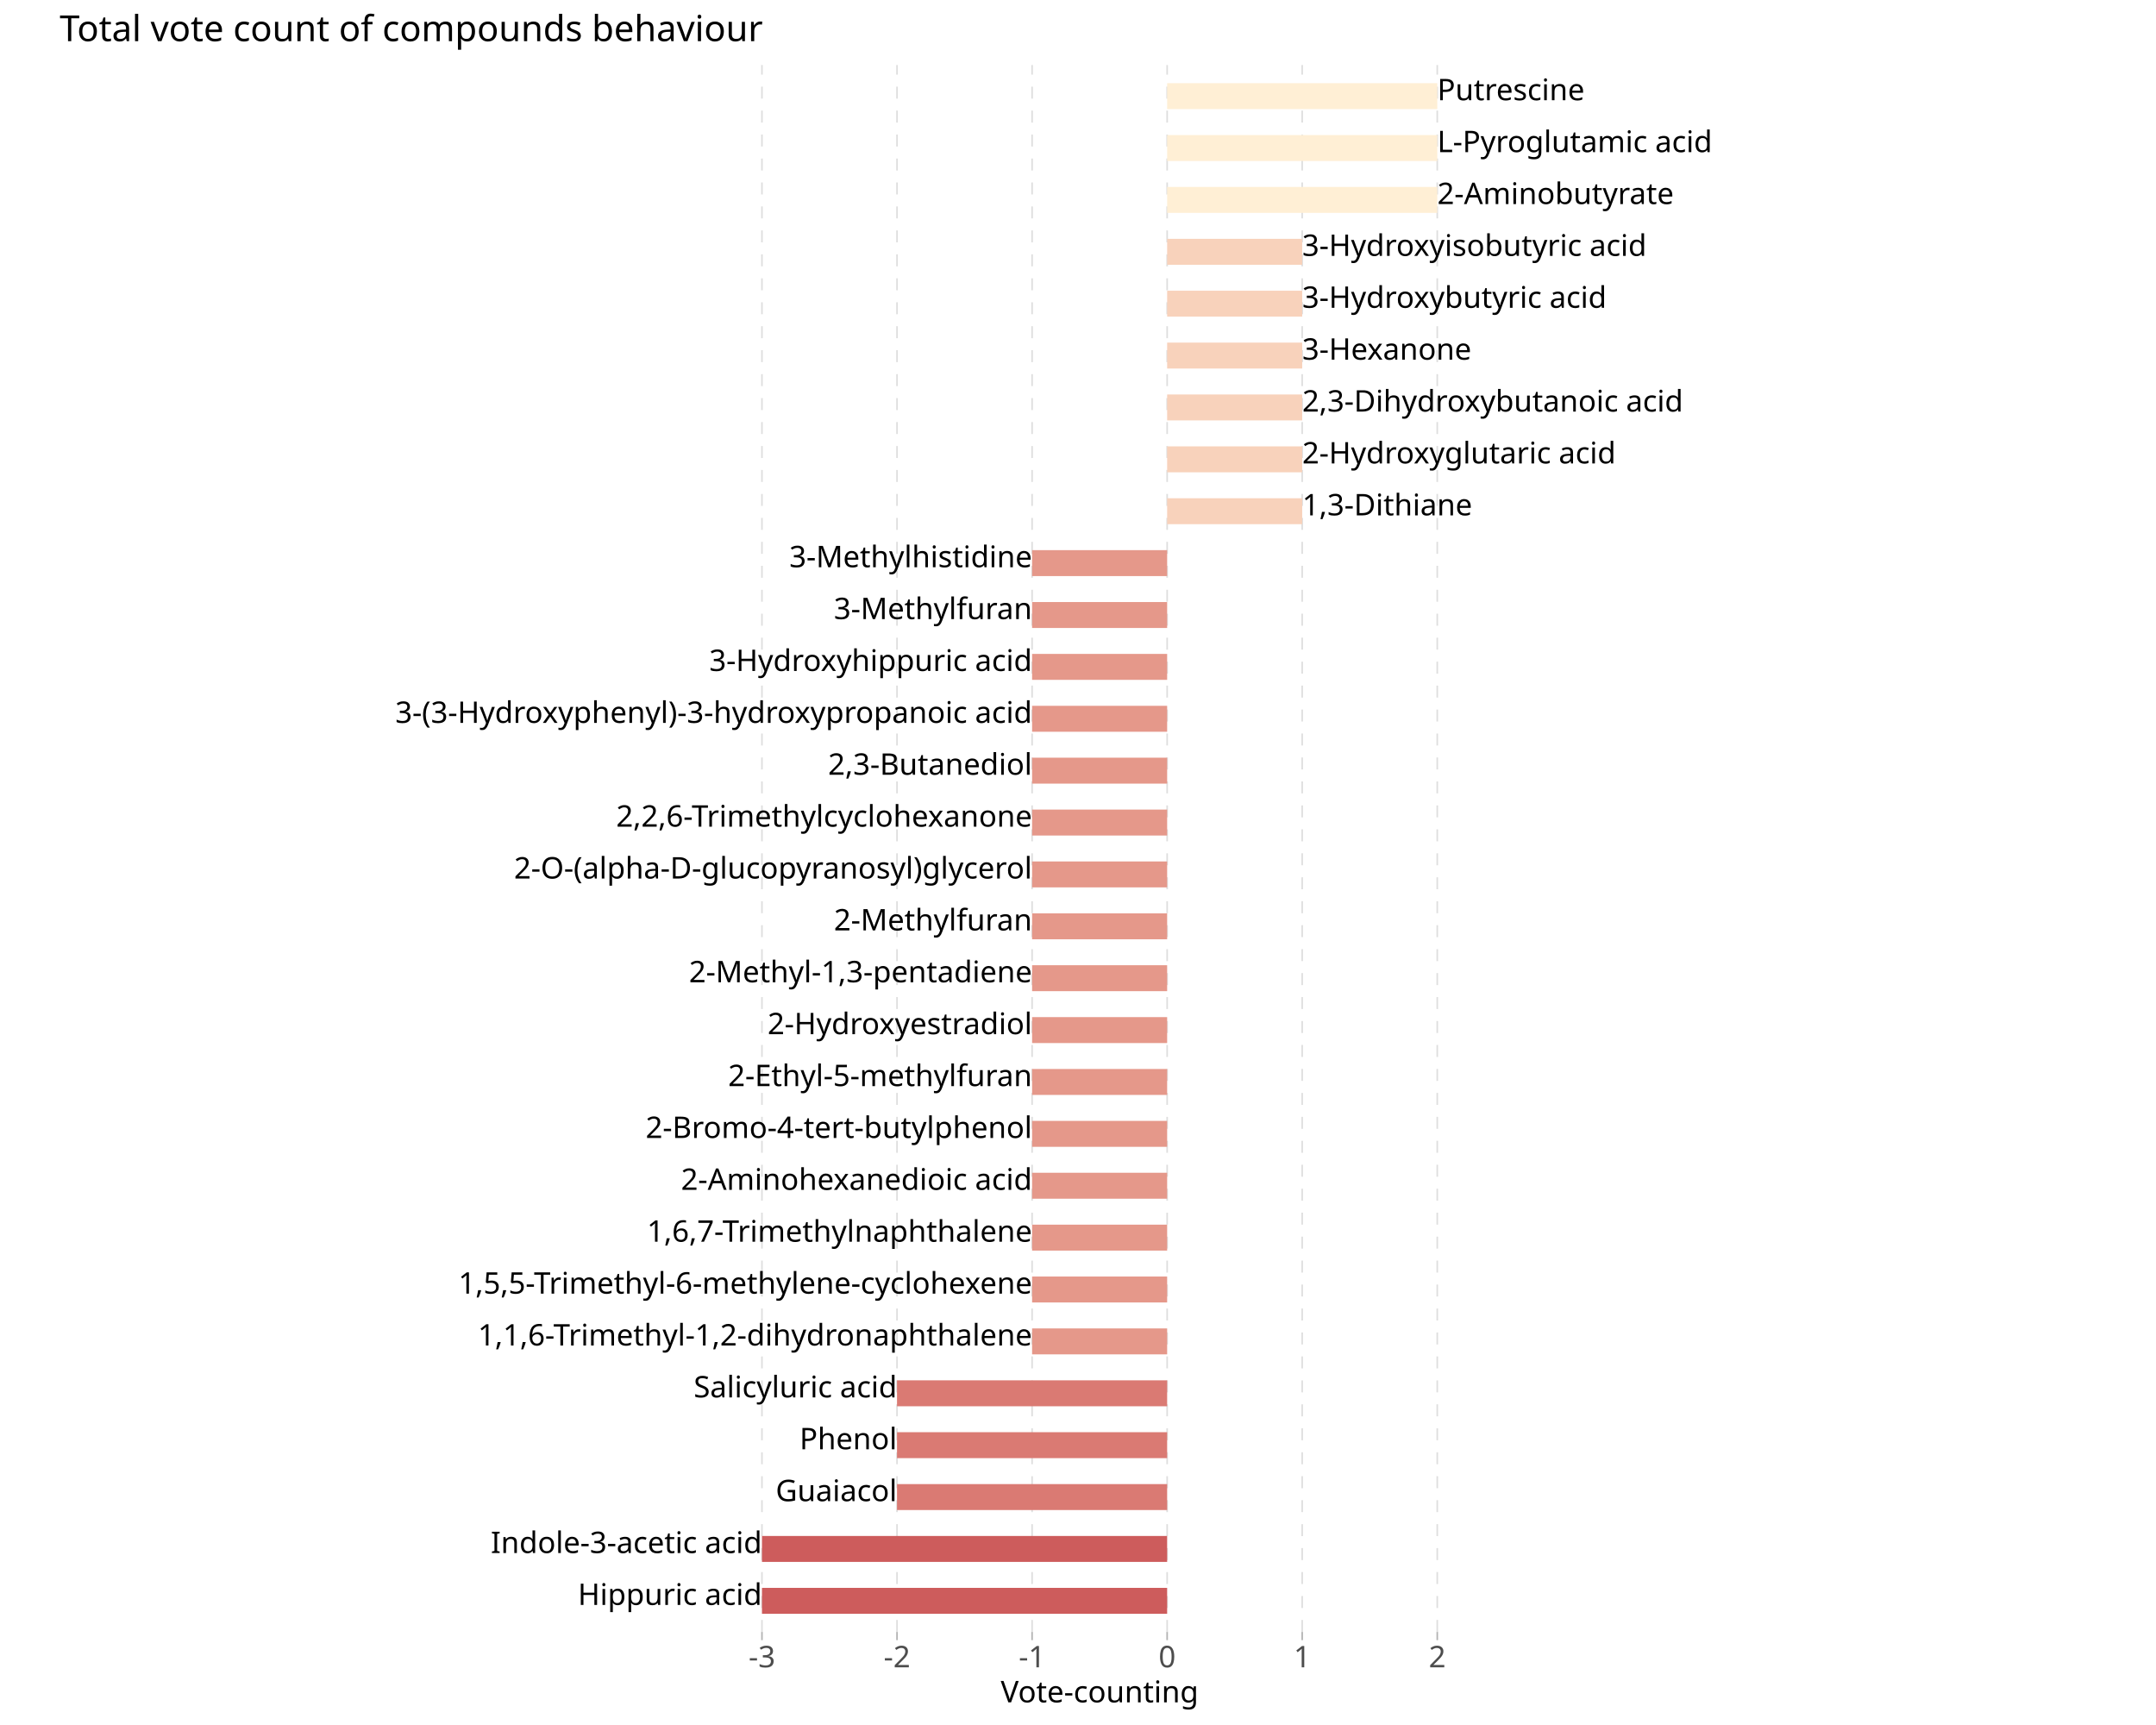
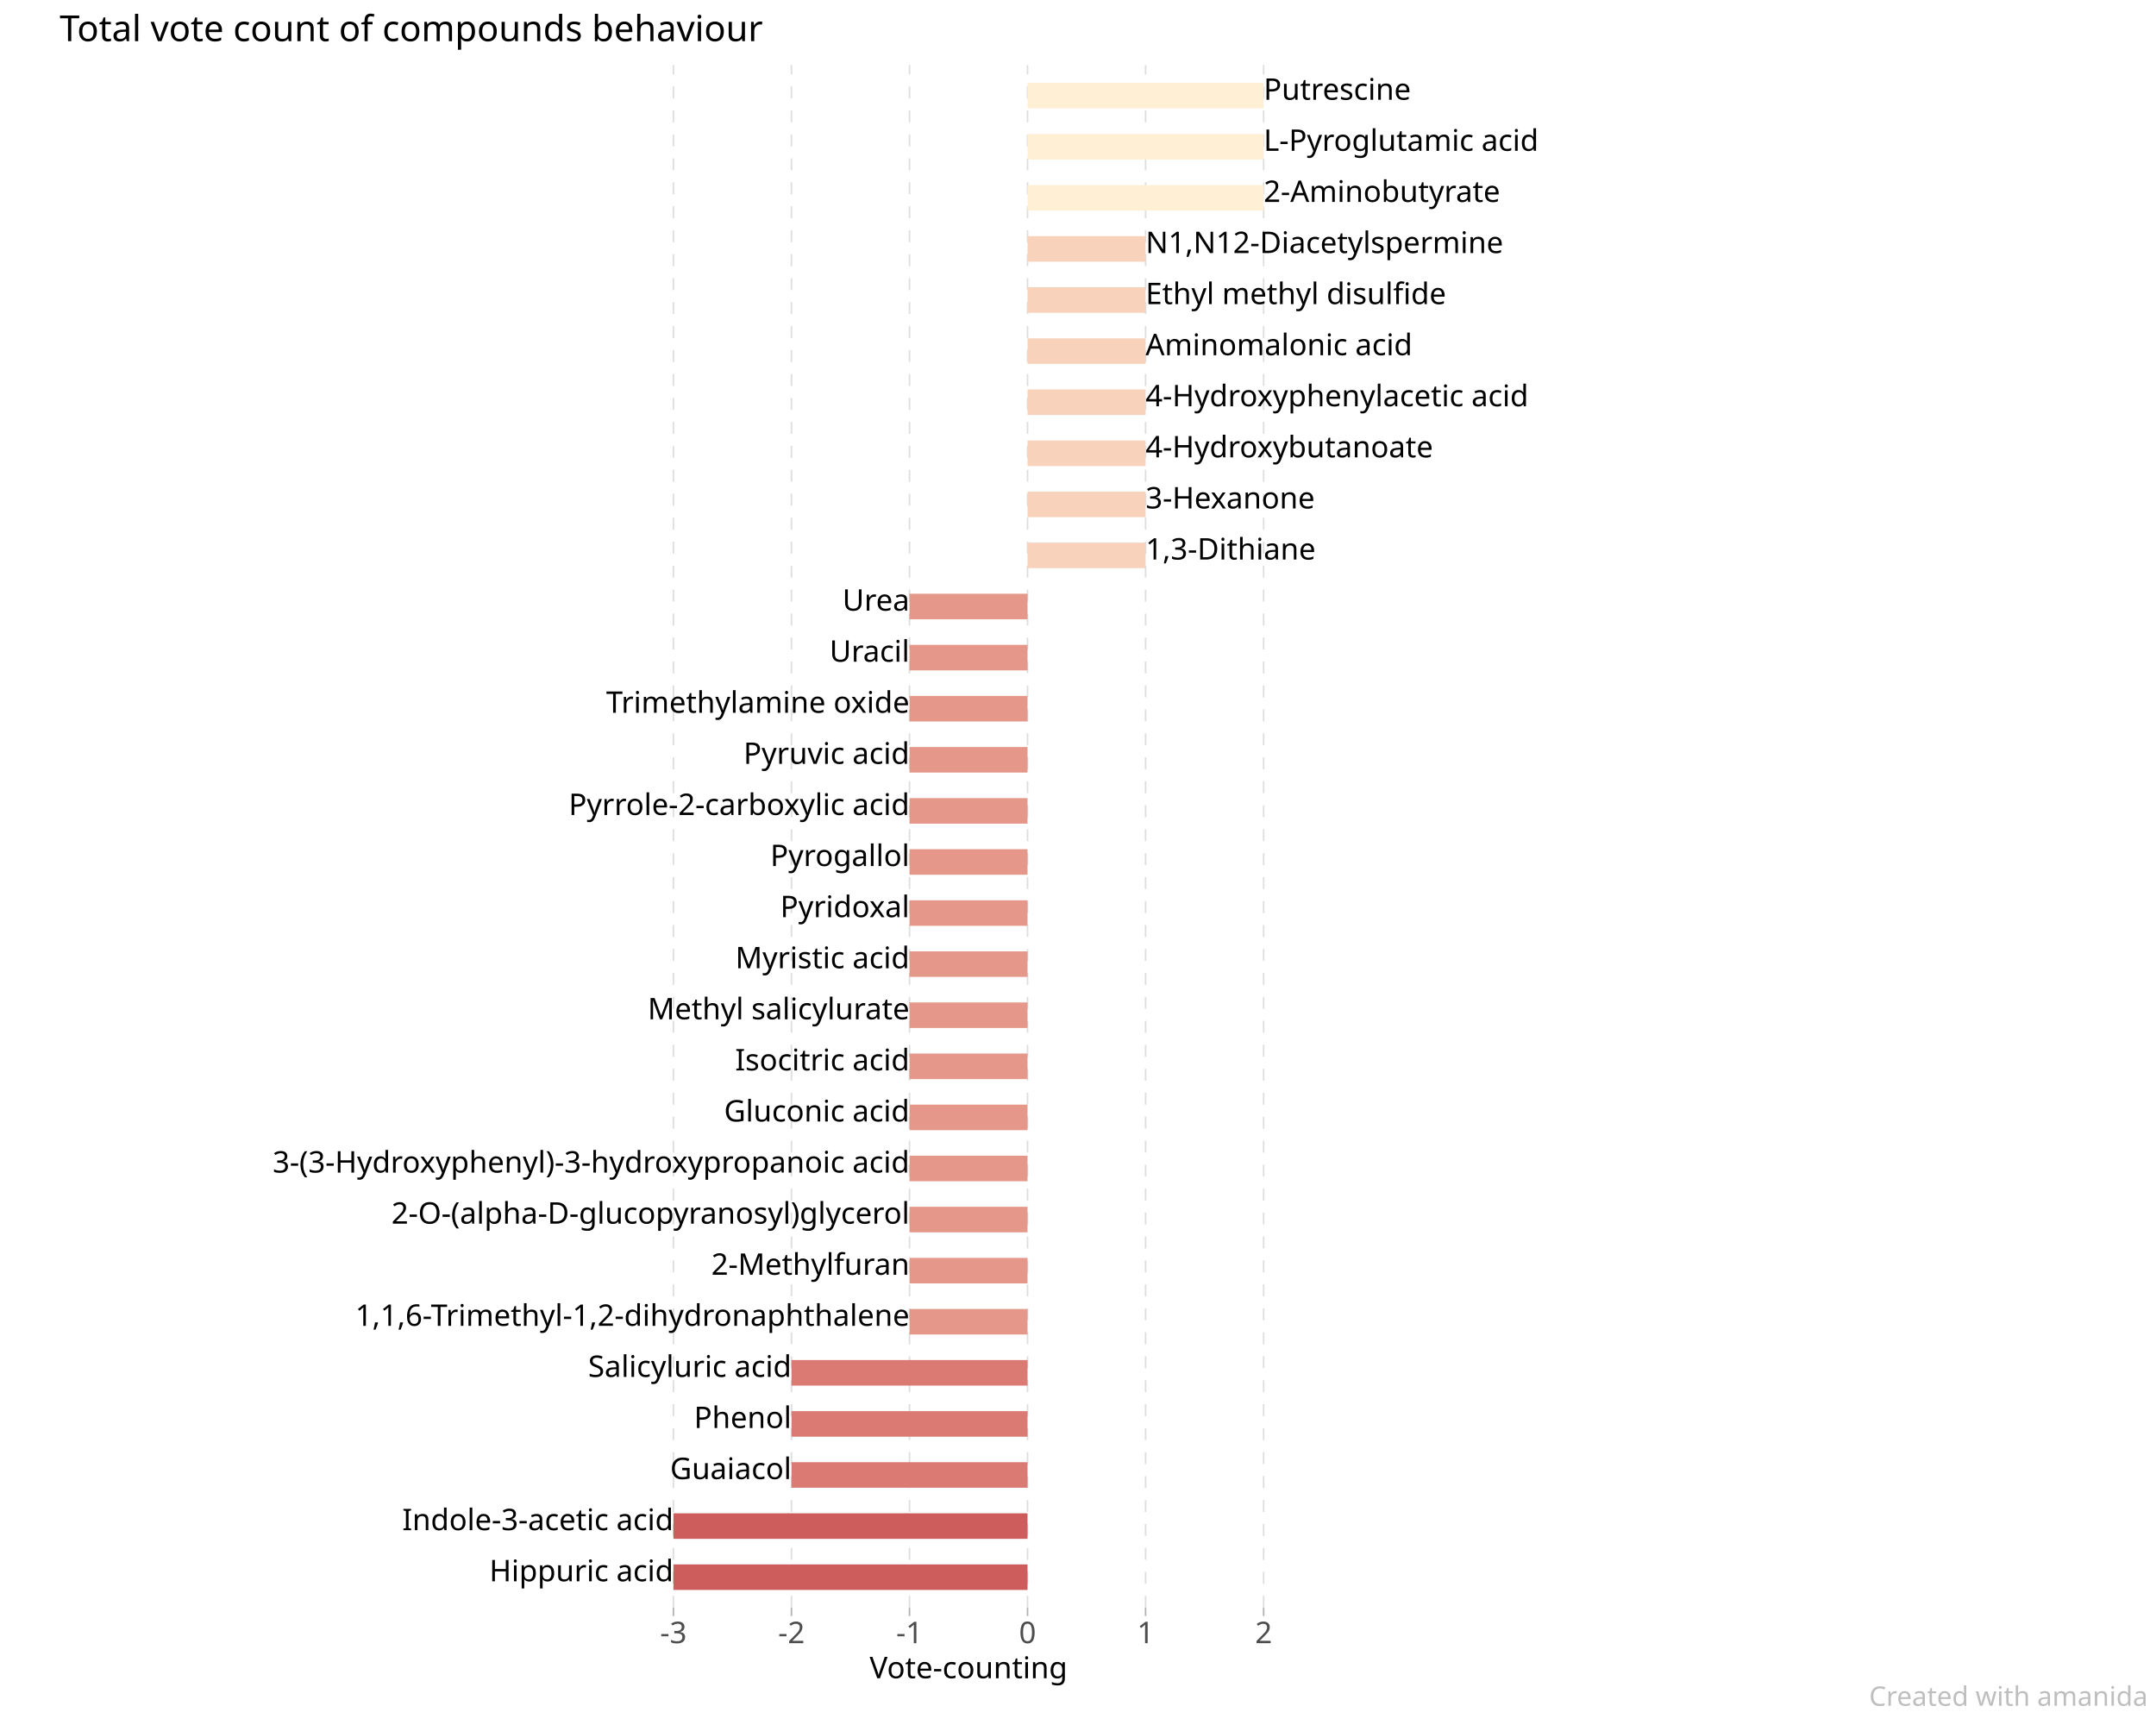
<svg xmlns="http://www.w3.org/2000/svg" class="svglite" data-engine-version="2.0" width="720.00pt" height="576.00pt" viewBox="0 0 720.00 576.00">
  <defs>
    <style type="text/css">
    .svglite line, .svglite polyline, .svglite polygon, .svglite path, .svglite rect, .svglite circle {
      fill: none;
      stroke: #000000;
      stroke-linecap: round;
      stroke-linejoin: round;
      stroke-miterlimit: 10.00;
    }
  </style>
  </defs>
  <rect width="100%" height="100%" style="stroke: none; fill: #FFFFFF;" />
  <defs>
    <clipPath id="cpMC4wMHw3MjAuMDB8MC4wMHw1NzYuMDA=">
      <rect x="0.00" y="0.00" width="720.00" height="576.00" />
    </clipPath>
  </defs>
  <g clip-path="url(#cpMC4wMHw3MjAuMDB8MC4wMHw1NzYuMDA=)">
    <rect x="0.00" y="0.00" width="720.00" height="576.00" style="stroke-width: 1.07; stroke: #FFFFFF; fill: #FFFFFF;" />
  </g>
  <defs>
-     <clipPath id="cpMTkuOTJ8NzE0LjUyfDIxLjcxfDU0NC45Mw==">
-       <rect x="19.92" y="21.71" width="694.60" height="523.22" />
+     <clipPath id="cpMTkuOTJ8NjI2Ljk2fDIxLjcxfDUzNi44Nw==">
+       <rect x="19.92" y="21.71" width="607.05" height="515.16" />
    </clipPath>
  </defs>
-   <g clip-path="url(#cpMTkuOTJ8NzE0LjUyfDIxLjcxfDU0NC45Mw==)">
-     <rect x="19.92" y="21.71" width="694.60" height="523.22" style="stroke-width: 1.07; stroke: none; fill: #FFFFFF;" />
-     <polyline points="254.46,544.93 254.46,21.71 " style="stroke-width: 0.53; stroke: #DEDEDE; stroke-dasharray: 4.00,4.00; stroke-linecap: butt;" />
-     <polyline points="299.56,544.93 299.56,21.71 " style="stroke-width: 0.53; stroke: #DEDEDE; stroke-dasharray: 4.00,4.00; stroke-linecap: butt;" />
-     <polyline points="344.67,544.93 344.67,21.71 " style="stroke-width: 0.53; stroke: #DEDEDE; stroke-dasharray: 4.00,4.00; stroke-linecap: butt;" />
-     <polyline points="389.77,544.93 389.77,21.71 " style="stroke-width: 0.53; stroke: #DEDEDE; stroke-dasharray: 4.00,4.00; stroke-linecap: butt;" />
-     <polyline points="434.87,544.93 434.87,21.71 " style="stroke-width: 0.53; stroke: #DEDEDE; stroke-dasharray: 4.00,4.00; stroke-linecap: butt;" />
-     <polyline points="479.98,544.93 479.98,21.71 " style="stroke-width: 0.53; stroke: #DEDEDE; stroke-dasharray: 4.00,4.00; stroke-linecap: butt;" />
-     <rect x="254.46" y="530.21" width="135.31" height="8.66" style="stroke-width: 1.07; stroke: none; stroke-linecap: square; stroke-linejoin: miter; fill: #CD5C5C;" />
-     <rect x="254.46" y="512.88" width="135.31" height="8.66" style="stroke-width: 1.07; stroke: none; stroke-linecap: square; stroke-linejoin: miter; fill: #CD5C5C;" />
-     <rect x="389.77" y="62.42" width="90.21" height="8.66" style="stroke-width: 1.07; stroke: none; stroke-linecap: square; stroke-linejoin: miter; fill: #FFEFD5;" />
-     <rect x="299.56" y="495.56" width="90.21" height="8.66" style="stroke-width: 1.07; stroke: none; stroke-linecap: square; stroke-linejoin: miter; fill: #DA7A73;" />
-     <rect x="389.77" y="45.10" width="90.21" height="8.66" style="stroke-width: 1.07; stroke: none; stroke-linecap: square; stroke-linejoin: miter; fill: #FFEFD5;" />
-     <rect x="299.56" y="478.23" width="90.21" height="8.66" style="stroke-width: 1.07; stroke: none; stroke-linecap: square; stroke-linejoin: miter; fill: #DA7A73;" />
-     <rect x="389.77" y="27.77" width="90.21" height="8.66" style="stroke-width: 1.07; stroke: none; stroke-linecap: square; stroke-linejoin: miter; fill: #FFEFD5;" />
-     <rect x="299.56" y="460.91" width="90.21" height="8.66" style="stroke-width: 1.07; stroke: none; stroke-linecap: square; stroke-linejoin: miter; fill: #DA7A73;" />
-     <rect x="344.67" y="443.58" width="45.10" height="8.66" style="stroke-width: 1.07; stroke: none; stroke-linecap: square; stroke-linejoin: miter; fill: #E5988A;" />
-     <rect x="389.77" y="166.37" width="45.10" height="8.66" style="stroke-width: 1.07; stroke: none; stroke-linecap: square; stroke-linejoin: miter; fill: #F8D2BB;" />
-     <rect x="344.67" y="426.25" width="45.10" height="8.66" style="stroke-width: 1.07; stroke: none; stroke-linecap: square; stroke-linejoin: miter; fill: #E5988A;" />
-     <rect x="344.67" y="408.93" width="45.10" height="8.66" style="stroke-width: 1.07; stroke: none; stroke-linecap: square; stroke-linejoin: miter; fill: #E5988A;" />
-     <rect x="344.67" y="391.60" width="45.10" height="8.66" style="stroke-width: 1.07; stroke: none; stroke-linecap: square; stroke-linejoin: miter; fill: #E5988A;" />
-     <rect x="344.67" y="374.28" width="45.10" height="8.66" style="stroke-width: 1.07; stroke: none; stroke-linecap: square; stroke-linejoin: miter; fill: #E5988A;" />
-     <rect x="344.67" y="356.95" width="45.10" height="8.66" style="stroke-width: 1.07; stroke: none; stroke-linecap: square; stroke-linejoin: miter; fill: #E5988A;" />
-     <rect x="344.67" y="339.63" width="45.10" height="8.66" style="stroke-width: 1.07; stroke: none; stroke-linecap: square; stroke-linejoin: miter; fill: #E5988A;" />
-     <rect x="389.77" y="149.05" width="45.10" height="8.66" style="stroke-width: 1.07; stroke: none; stroke-linecap: square; stroke-linejoin: miter; fill: #F8D2BB;" />
-     <rect x="344.67" y="322.30" width="45.10" height="8.66" style="stroke-width: 1.07; stroke: none; stroke-linecap: square; stroke-linejoin: miter; fill: #E5988A;" />
-     <rect x="344.67" y="304.98" width="45.10" height="8.66" style="stroke-width: 1.07; stroke: none; stroke-linecap: square; stroke-linejoin: miter; fill: #E5988A;" />
-     <rect x="344.67" y="287.65" width="45.10" height="8.66" style="stroke-width: 1.07; stroke: none; stroke-linecap: square; stroke-linejoin: miter; fill: #E5988A;" />
-     <rect x="344.67" y="270.33" width="45.10" height="8.66" style="stroke-width: 1.07; stroke: none; stroke-linecap: square; stroke-linejoin: miter; fill: #E5988A;" />
-     <rect x="344.67" y="253.00" width="45.10" height="8.66" style="stroke-width: 1.07; stroke: none; stroke-linecap: square; stroke-linejoin: miter; fill: #E5988A;" />
-     <rect x="389.77" y="131.72" width="45.10" height="8.66" style="stroke-width: 1.07; stroke: none; stroke-linecap: square; stroke-linejoin: miter; fill: #F8D2BB;" />
-     <rect x="344.67" y="235.68" width="45.10" height="8.66" style="stroke-width: 1.07; stroke: none; stroke-linecap: square; stroke-linejoin: miter; fill: #E5988A;" />
-     <rect x="389.77" y="114.40" width="45.10" height="8.66" style="stroke-width: 1.07; stroke: none; stroke-linecap: square; stroke-linejoin: miter; fill: #F8D2BB;" />
-     <rect x="389.77" y="97.07" width="45.10" height="8.66" style="stroke-width: 1.07; stroke: none; stroke-linecap: square; stroke-linejoin: miter; fill: #F8D2BB;" />
-     <rect x="344.67" y="218.35" width="45.10" height="8.66" style="stroke-width: 1.07; stroke: none; stroke-linecap: square; stroke-linejoin: miter; fill: #E5988A;" />
-     <rect x="389.77" y="79.75" width="45.10" height="8.66" style="stroke-width: 1.07; stroke: none; stroke-linecap: square; stroke-linejoin: miter; fill: #F8D2BB;" />
-     <rect x="344.67" y="201.03" width="45.10" height="8.66" style="stroke-width: 1.07; stroke: none; stroke-linecap: square; stroke-linejoin: miter; fill: #E5988A;" />
-     <rect x="344.67" y="183.70" width="45.10" height="8.66" style="stroke-width: 1.07; stroke: none; stroke-linecap: square; stroke-linejoin: miter; fill: #E5988A;" />
-     <text x="254.46" y="535.91" text-anchor="end" style="font-size: 9.96px; font-family: sans;" textLength="57.57px" lengthAdjust="spacingAndGlyphs">Hippuric acid</text>
-     <text x="254.46" y="518.58" text-anchor="end" style="font-size: 9.96px; font-family: sans;" textLength="86.36px" lengthAdjust="spacingAndGlyphs">Indole-3-acetic acid</text>
-     <text x="479.98" y="68.13" style="font-size: 9.96px; font-family: sans;" textLength="73.08px" lengthAdjust="spacingAndGlyphs">2-Aminobutyrate</text>
-     <text x="299.56" y="501.26" text-anchor="end" style="font-size: 9.96px; font-family: sans;" textLength="39.31px" lengthAdjust="spacingAndGlyphs">Guaiacol</text>
-     <text x="479.98" y="50.80" style="font-size: 9.96px; font-family: sans;" textLength="87.46px" lengthAdjust="spacingAndGlyphs">L-Pyroglutamic acid</text>
-     <text x="299.56" y="483.93" text-anchor="end" style="font-size: 9.96px; font-family: sans;" textLength="31.01px" lengthAdjust="spacingAndGlyphs">Phenol</text>
-     <text x="479.98" y="33.47" style="font-size: 9.96px; font-family: sans;" textLength="47.06px" lengthAdjust="spacingAndGlyphs">Putrescine</text>
-     <text x="299.56" y="466.61" text-anchor="end" style="font-size: 9.96px; font-family: sans;" textLength="65.87px" lengthAdjust="spacingAndGlyphs">Salicyluric acid</text>
-     <text x="344.67" y="449.28" text-anchor="end" style="font-size: 9.96px; font-family: sans;" textLength="174.38px" lengthAdjust="spacingAndGlyphs">1,1,6-Trimethyl-1,2-dihydronaphthalene</text>
-     <text x="434.87" y="172.08" style="font-size: 9.96px; font-family: sans;" textLength="53.70px" lengthAdjust="spacingAndGlyphs">1,3-Dithiane</text>
-     <text x="344.67" y="431.96" text-anchor="end" style="font-size: 9.96px; font-family: sans;" textLength="183.23px" lengthAdjust="spacingAndGlyphs">1,5,5-Trimethyl-6-methylene-cyclohexene</text>
-     <text x="344.67" y="414.63" text-anchor="end" style="font-size: 9.96px; font-family: sans;" textLength="121.24px" lengthAdjust="spacingAndGlyphs">1,6,7-Trimethylnaphthalene</text>
-     <text x="344.67" y="397.31" text-anchor="end" style="font-size: 9.96px; font-family: sans;" textLength="111.29px" lengthAdjust="spacingAndGlyphs">2-Aminohexanedioic acid</text>
-     <text x="344.67" y="379.98" text-anchor="end" style="font-size: 9.96px; font-family: sans;" textLength="119.01px" lengthAdjust="spacingAndGlyphs">2-Bromo-4-tert-butylphenol</text>
-     <text x="344.67" y="362.66" text-anchor="end" style="font-size: 9.96px; font-family: sans;" textLength="95.21px" lengthAdjust="spacingAndGlyphs">2-Ethyl-5-methylfuran</text>
-     <text x="344.67" y="345.33" text-anchor="end" style="font-size: 9.96px; font-family: sans;" textLength="83.04px" lengthAdjust="spacingAndGlyphs">2-Hydroxyestradiol</text>
-     <text x="434.87" y="154.75" style="font-size: 9.96px; font-family: sans;" textLength="98.54px" lengthAdjust="spacingAndGlyphs">2-Hydroxyglutaric acid</text>
-     <text x="344.67" y="328.00" text-anchor="end" style="font-size: 9.96px; font-family: sans;" textLength="107.96px" lengthAdjust="spacingAndGlyphs">2-Methyl-1,3-pentadiene</text>
-     <text x="344.67" y="310.68" text-anchor="end" style="font-size: 9.96px; font-family: sans;" textLength="60.89px" lengthAdjust="spacingAndGlyphs">2-Methylfuran</text>
-     <text x="344.67" y="293.35" text-anchor="end" style="font-size: 9.96px; font-family: sans;" textLength="165.51px" lengthAdjust="spacingAndGlyphs">2-O-(alpha-D-glucopyranosyl)glycerol</text>
-     <text x="344.67" y="276.03" text-anchor="end" style="font-size: 9.96px; font-family: sans;" textLength="132.87px" lengthAdjust="spacingAndGlyphs">2,2,6-Trimethylcyclohexanone</text>
-     <text x="344.67" y="258.70" text-anchor="end" style="font-size: 9.96px; font-family: sans;" textLength="64.23px" lengthAdjust="spacingAndGlyphs">2,3-Butanediol</text>
-     <text x="434.87" y="137.43" style="font-size: 9.96px; font-family: sans;" textLength="120.14px" lengthAdjust="spacingAndGlyphs">2,3-Dihydroxybutanoic acid</text>
-     <text x="344.67" y="241.38" text-anchor="end" style="font-size: 9.96px; font-family: sans;" textLength="202.07px" lengthAdjust="spacingAndGlyphs">3-(3-Hydroxyphenyl)-3-hydroxypropanoic acid</text>
-     <text x="434.87" y="120.10" style="font-size: 9.96px; font-family: sans;" textLength="54.27px" lengthAdjust="spacingAndGlyphs">3-Hexanone</text>
-     <text x="434.87" y="102.78" style="font-size: 9.96px; font-family: sans;" textLength="95.77px" lengthAdjust="spacingAndGlyphs">3-Hydroxybutyric acid</text>
-     <text x="344.67" y="224.05" text-anchor="end" style="font-size: 9.96px; font-family: sans;" textLength="101.31px" lengthAdjust="spacingAndGlyphs">3-Hydroxyhippuric acid</text>
-     <text x="434.87" y="85.45" style="font-size: 9.96px; font-family: sans;" textLength="108.50px" lengthAdjust="spacingAndGlyphs">3-Hydroxyisobutyric acid</text>
-     <text x="344.67" y="206.73" text-anchor="end" style="font-size: 9.96px; font-family: sans;" textLength="60.89px" lengthAdjust="spacingAndGlyphs">3-Methylfuran</text>
-     <text x="344.67" y="189.40" text-anchor="end" style="font-size: 9.96px; font-family: sans;" textLength="74.73px" lengthAdjust="spacingAndGlyphs">3-Methylhistidine</text>
+   <g clip-path="url(#cpMTkuOTJ8NjI2Ljk2fDIxLjcxfDUzNi44Nw==)">
+     <rect x="19.92" y="21.71" width="607.05" height="515.16" style="stroke-width: 1.07; stroke: none; fill: #FFFFFF;" />
+     <polyline points="224.89,536.87 224.89,21.71 " style="stroke-width: 0.53; stroke: #DEDEDE; stroke-dasharray: 4.00,4.00; stroke-linecap: butt;" />
+     <polyline points="264.31,536.87 264.31,21.71 " style="stroke-width: 0.53; stroke: #DEDEDE; stroke-dasharray: 4.00,4.00; stroke-linecap: butt;" />
+     <polyline points="303.73,536.87 303.73,21.71 " style="stroke-width: 0.53; stroke: #DEDEDE; stroke-dasharray: 4.00,4.00; stroke-linecap: butt;" />
+     <polyline points="343.15,536.87 343.15,21.71 " style="stroke-width: 0.53; stroke: #DEDEDE; stroke-dasharray: 4.00,4.00; stroke-linecap: butt;" />
+     <polyline points="382.57,536.87 382.57,21.71 " style="stroke-width: 0.53; stroke: #DEDEDE; stroke-dasharray: 4.00,4.00; stroke-linecap: butt;" />
+     <polyline points="421.99,536.87 421.99,21.71 " style="stroke-width: 0.53; stroke: #DEDEDE; stroke-dasharray: 4.00,4.00; stroke-linecap: butt;" />
+     <rect x="224.89" y="522.37" width="118.26" height="8.53" style="stroke-width: 1.07; stroke: none; stroke-linecap: square; stroke-linejoin: miter; fill: #CD5C5C;" />
+     <rect x="224.89" y="505.31" width="118.26" height="8.53" style="stroke-width: 1.07; stroke: none; stroke-linecap: square; stroke-linejoin: miter; fill: #CD5C5C;" />
+     <rect x="264.31" y="454.14" width="78.84" height="8.53" style="stroke-width: 1.07; stroke: none; stroke-linecap: square; stroke-linejoin: miter; fill: #DA7A73;" />
+     <rect x="343.15" y="27.68" width="78.84" height="8.53" style="stroke-width: 1.07; stroke: none; stroke-linecap: square; stroke-linejoin: miter; fill: #FFEFD5;" />
+     <rect x="264.31" y="488.25" width="78.84" height="8.53" style="stroke-width: 1.07; stroke: none; stroke-linecap: square; stroke-linejoin: miter; fill: #DA7A73;" />
+     <rect x="343.15" y="61.80" width="78.84" height="8.53" style="stroke-width: 1.07; stroke: none; stroke-linecap: square; stroke-linejoin: miter; fill: #FFEFD5;" />
+     <rect x="343.15" y="44.74" width="78.84" height="8.53" style="stroke-width: 1.07; stroke: none; stroke-linecap: square; stroke-linejoin: miter; fill: #FFEFD5;" />
+     <rect x="264.31" y="471.20" width="78.84" height="8.53" style="stroke-width: 1.07; stroke: none; stroke-linecap: square; stroke-linejoin: miter; fill: #DA7A73;" />
+     <rect x="343.15" y="112.97" width="39.42" height="8.53" style="stroke-width: 1.07; stroke: none; stroke-linecap: square; stroke-linejoin: miter; fill: #F8D2BB;" />
+     <rect x="303.73" y="402.96" width="39.42" height="8.53" style="stroke-width: 1.07; stroke: none; stroke-linecap: square; stroke-linejoin: miter; fill: #E5988A;" />
+     <rect x="303.73" y="385.90" width="39.42" height="8.53" style="stroke-width: 1.07; stroke: none; stroke-linecap: square; stroke-linejoin: miter; fill: #E5988A;" />
+     <rect x="343.15" y="147.09" width="39.42" height="8.53" style="stroke-width: 1.07; stroke: none; stroke-linecap: square; stroke-linejoin: miter; fill: #F8D2BB;" />
+     <rect x="343.15" y="181.20" width="39.42" height="8.53" style="stroke-width: 1.07; stroke: none; stroke-linecap: square; stroke-linejoin: miter; fill: #F8D2BB;" />
+     <rect x="303.73" y="300.61" width="39.42" height="8.53" style="stroke-width: 1.07; stroke: none; stroke-linecap: square; stroke-linejoin: miter; fill: #E5988A;" />
+     <rect x="303.73" y="283.55" width="39.42" height="8.53" style="stroke-width: 1.07; stroke: none; stroke-linecap: square; stroke-linejoin: miter; fill: #E5988A;" />
+     <rect x="303.73" y="249.44" width="39.42" height="8.53" style="stroke-width: 1.07; stroke: none; stroke-linecap: square; stroke-linejoin: miter; fill: #E5988A;" />
+     <rect x="303.73" y="368.85" width="39.42" height="8.53" style="stroke-width: 1.07; stroke: none; stroke-linecap: square; stroke-linejoin: miter; fill: #E5988A;" />
+     <rect x="303.73" y="420.02" width="39.42" height="8.53" style="stroke-width: 1.07; stroke: none; stroke-linecap: square; stroke-linejoin: miter; fill: #E5988A;" />
+     <rect x="303.73" y="334.73" width="39.42" height="8.53" style="stroke-width: 1.07; stroke: none; stroke-linecap: square; stroke-linejoin: miter; fill: #E5988A;" />
+     <rect x="303.73" y="317.67" width="39.42" height="8.53" style="stroke-width: 1.07; stroke: none; stroke-linecap: square; stroke-linejoin: miter; fill: #E5988A;" />
+     <rect x="303.73" y="232.38" width="39.42" height="8.53" style="stroke-width: 1.07; stroke: none; stroke-linecap: square; stroke-linejoin: miter; fill: #E5988A;" />
+     <rect x="343.15" y="164.15" width="39.42" height="8.53" style="stroke-width: 1.07; stroke: none; stroke-linecap: square; stroke-linejoin: miter; fill: #F8D2BB;" />
+     <rect x="303.73" y="215.32" width="39.42" height="8.53" style="stroke-width: 1.07; stroke: none; stroke-linecap: square; stroke-linejoin: miter; fill: #E5988A;" />
+     <rect x="303.73" y="198.26" width="39.42" height="8.53" style="stroke-width: 1.07; stroke: none; stroke-linecap: square; stroke-linejoin: miter; fill: #E5988A;" />
+     <rect x="303.73" y="351.79" width="39.42" height="8.53" style="stroke-width: 1.07; stroke: none; stroke-linecap: square; stroke-linejoin: miter; fill: #E5988A;" />
+     <rect x="303.73" y="437.08" width="39.42" height="8.53" style="stroke-width: 1.07; stroke: none; stroke-linecap: square; stroke-linejoin: miter; fill: #E5988A;" />
+     <rect x="343.15" y="95.91" width="39.42" height="8.53" style="stroke-width: 1.07; stroke: none; stroke-linecap: square; stroke-linejoin: miter; fill: #F8D2BB;" />
+     <rect x="303.73" y="266.50" width="39.42" height="8.53" style="stroke-width: 1.07; stroke: none; stroke-linecap: square; stroke-linejoin: miter; fill: #E5988A;" />
+     <rect x="343.15" y="130.03" width="39.42" height="8.53" style="stroke-width: 1.07; stroke: none; stroke-linecap: square; stroke-linejoin: miter; fill: #F8D2BB;" />
+     <rect x="343.15" y="78.85" width="39.42" height="8.53" style="stroke-width: 1.07; stroke: none; stroke-linecap: square; stroke-linejoin: miter; fill: #F8D2BB;" />
+     <text x="224.89" y="528.01" text-anchor="end" style="font-size: 9.96px; font-family: sans;" textLength="57.57px" lengthAdjust="spacingAndGlyphs">Hippuric acid</text>
+     <text x="224.89" y="510.95" text-anchor="end" style="font-size: 9.96px; font-family: sans;" textLength="86.36px" lengthAdjust="spacingAndGlyphs">Indole-3-acetic acid</text>
+     <text x="264.31" y="459.77" text-anchor="end" style="font-size: 9.96px; font-family: sans;" textLength="65.87px" lengthAdjust="spacingAndGlyphs">Salicyluric acid</text>
+     <text x="421.99" y="33.31" style="font-size: 9.96px; font-family: sans;" textLength="47.06px" lengthAdjust="spacingAndGlyphs">Putrescine</text>
+     <text x="264.31" y="493.89" text-anchor="end" style="font-size: 9.96px; font-family: sans;" textLength="39.31px" lengthAdjust="spacingAndGlyphs">Guaiacol</text>
+     <text x="421.99" y="67.43" style="font-size: 9.96px; font-family: sans;" textLength="73.08px" lengthAdjust="spacingAndGlyphs">2-Aminobutyrate</text>
+     <text x="421.99" y="50.37" style="font-size: 9.96px; font-family: sans;" textLength="87.46px" lengthAdjust="spacingAndGlyphs">L-Pyroglutamic acid</text>
+     <text x="264.31" y="476.83" text-anchor="end" style="font-size: 9.96px; font-family: sans;" textLength="31.01px" lengthAdjust="spacingAndGlyphs">Phenol</text>
+     <text x="382.57" y="118.61" style="font-size: 9.96px; font-family: sans;" textLength="83.59px" lengthAdjust="spacingAndGlyphs">Aminomalonic acid</text>
+     <text x="303.73" y="408.60" text-anchor="end" style="font-size: 9.96px; font-family: sans;" textLength="165.51px" lengthAdjust="spacingAndGlyphs">2-O-(alpha-D-glucopyranosyl)glycerol</text>
+     <text x="303.73" y="391.54" text-anchor="end" style="font-size: 9.96px; font-family: sans;" textLength="202.07px" lengthAdjust="spacingAndGlyphs">3-(3-Hydroxyphenyl)-3-hydroxypropanoic acid</text>
+     <text x="382.57" y="152.72" style="font-size: 9.96px; font-family: sans;" textLength="89.70px" lengthAdjust="spacingAndGlyphs">4-Hydroxybutanoate</text>
+     <text x="382.57" y="186.84" style="font-size: 9.96px; font-family: sans;" textLength="53.70px" lengthAdjust="spacingAndGlyphs">1,3-Dithiane</text>
+     <text x="303.73" y="306.25" text-anchor="end" style="font-size: 9.96px; font-family: sans;" textLength="40.97px" lengthAdjust="spacingAndGlyphs">Pyridoxal</text>
+     <text x="303.73" y="289.19" text-anchor="end" style="font-size: 9.96px; font-family: sans;" textLength="43.73px" lengthAdjust="spacingAndGlyphs">Pyrogallol</text>
+     <text x="303.73" y="255.07" text-anchor="end" style="font-size: 9.96px; font-family: sans;" textLength="53.70px" lengthAdjust="spacingAndGlyphs">Pyruvic acid</text>
+     <text x="303.73" y="374.48" text-anchor="end" style="font-size: 9.96px; font-family: sans;" textLength="59.79px" lengthAdjust="spacingAndGlyphs">Gluconic acid</text>
+     <text x="303.73" y="425.66" text-anchor="end" style="font-size: 9.96px; font-family: sans;" textLength="60.89px" lengthAdjust="spacingAndGlyphs">2-Methylfuran</text>
+     <text x="303.73" y="340.36" text-anchor="end" style="font-size: 9.96px; font-family: sans;" textLength="81.92px" lengthAdjust="spacingAndGlyphs">Methyl salicylurate</text>
+     <text x="303.73" y="323.31" text-anchor="end" style="font-size: 9.96px; font-family: sans;" textLength="54.79px" lengthAdjust="spacingAndGlyphs">Myristic acid</text>
+     <text x="303.73" y="238.01" text-anchor="end" style="font-size: 9.96px; font-family: sans;" textLength="94.65px" lengthAdjust="spacingAndGlyphs">Trimethylamine oxide</text>
+     <text x="382.57" y="169.78" style="font-size: 9.96px; font-family: sans;" textLength="54.27px" lengthAdjust="spacingAndGlyphs">3-Hexanone</text>
+     <text x="303.73" y="220.96" text-anchor="end" style="font-size: 9.96px; font-family: sans;" textLength="25.45px" lengthAdjust="spacingAndGlyphs">Uracil</text>
+     <text x="303.73" y="203.90" text-anchor="end" style="font-size: 9.96px; font-family: sans;" textLength="21.59px" lengthAdjust="spacingAndGlyphs">Urea</text>
+     <text x="303.73" y="357.42" text-anchor="end" style="font-size: 9.96px; font-family: sans;" textLength="54.80px" lengthAdjust="spacingAndGlyphs">Isocitric acid</text>
+     <text x="303.73" y="442.71" text-anchor="end" style="font-size: 9.96px; font-family: sans;" textLength="174.38px" lengthAdjust="spacingAndGlyphs">1,1,6-Trimethyl-1,2-dihydronaphthalene</text>
+     <text x="382.57" y="101.55" style="font-size: 9.96px; font-family: sans;" textLength="93.55px" lengthAdjust="spacingAndGlyphs">Ethyl methyl disulfide</text>
+     <text x="303.73" y="272.13" text-anchor="end" style="font-size: 9.96px; font-family: sans;" textLength="109.05px" lengthAdjust="spacingAndGlyphs">Pyrrole-2-carboxylic acid</text>
+     <text x="382.57" y="135.66" style="font-size: 9.96px; font-family: sans;" textLength="121.80px" lengthAdjust="spacingAndGlyphs">4-Hydroxyphenylacetic acid</text>
+     <text x="382.57" y="84.49" style="font-size: 9.96px; font-family: sans;" textLength="113.48px" lengthAdjust="spacingAndGlyphs">N1,N12-Diacetylspermine</text>
  </g>
  <g clip-path="url(#cpMC4wMHw3MjAuMDB8MC4wMHw1NzYuMDA=)">
-     <polyline points="254.46,547.67 254.46,544.93 " style="stroke-width: 0.53; stroke: #B3B3B3; stroke-linecap: butt;" />
-     <polyline points="299.56,547.67 299.56,544.93 " style="stroke-width: 0.53; stroke: #B3B3B3; stroke-linecap: butt;" />
-     <polyline points="344.67,547.67 344.67,544.93 " style="stroke-width: 0.53; stroke: #B3B3B3; stroke-linecap: butt;" />
-     <polyline points="389.77,547.67 389.77,544.93 " style="stroke-width: 0.53; stroke: #B3B3B3; stroke-linecap: butt;" />
-     <polyline points="434.87,547.67 434.87,544.93 " style="stroke-width: 0.53; stroke: #B3B3B3; stroke-linecap: butt;" />
-     <polyline points="479.98,547.67 479.98,544.93 " style="stroke-width: 0.53; stroke: #B3B3B3; stroke-linecap: butt;" />
-     <text x="254.46" y="556.75" text-anchor="middle" style="font-size: 10.00px; fill: #4D4D4D; font-family: sans;" textLength="8.89px" lengthAdjust="spacingAndGlyphs">-3</text>
-     <text x="299.56" y="556.75" text-anchor="middle" style="font-size: 10.00px; fill: #4D4D4D; font-family: sans;" textLength="8.89px" lengthAdjust="spacingAndGlyphs">-2</text>
-     <text x="344.67" y="556.75" text-anchor="middle" style="font-size: 10.00px; fill: #4D4D4D; font-family: sans;" textLength="8.89px" lengthAdjust="spacingAndGlyphs">-1</text>
-     <text x="389.77" y="556.75" text-anchor="middle" style="font-size: 10.00px; fill: #4D4D4D; font-family: sans;" textLength="5.56px" lengthAdjust="spacingAndGlyphs">0</text>
-     <text x="434.87" y="556.75" text-anchor="middle" style="font-size: 10.00px; fill: #4D4D4D; font-family: sans;" textLength="5.56px" lengthAdjust="spacingAndGlyphs">1</text>
-     <text x="479.98" y="556.75" text-anchor="middle" style="font-size: 10.00px; fill: #4D4D4D; font-family: sans;" textLength="5.56px" lengthAdjust="spacingAndGlyphs">2</text>
-     <text x="367.22" y="568.44" text-anchor="middle" style="font-size: 10.00px; font-family: sans;" textLength="61.72px" lengthAdjust="spacingAndGlyphs">Vote-counting</text>
+     <polyline points="224.89,539.61 224.89,536.87 " style="stroke-width: 0.53; stroke: #B3B3B3; stroke-linecap: butt;" />
+     <polyline points="264.31,539.61 264.31,536.87 " style="stroke-width: 0.53; stroke: #B3B3B3; stroke-linecap: butt;" />
+     <polyline points="303.73,539.61 303.73,536.87 " style="stroke-width: 0.53; stroke: #B3B3B3; stroke-linecap: butt;" />
+     <polyline points="343.15,539.61 343.15,536.87 " style="stroke-width: 0.53; stroke: #B3B3B3; stroke-linecap: butt;" />
+     <polyline points="382.57,539.61 382.57,536.87 " style="stroke-width: 0.53; stroke: #B3B3B3; stroke-linecap: butt;" />
+     <polyline points="421.99,539.61 421.99,536.87 " style="stroke-width: 0.53; stroke: #B3B3B3; stroke-linecap: butt;" />
+     <text x="224.89" y="548.68" text-anchor="middle" style="font-size: 10.00px; fill: #4D4D4D; font-family: sans;" textLength="8.89px" lengthAdjust="spacingAndGlyphs">-3</text>
+     <text x="264.31" y="548.68" text-anchor="middle" style="font-size: 10.00px; fill: #4D4D4D; font-family: sans;" textLength="8.89px" lengthAdjust="spacingAndGlyphs">-2</text>
+     <text x="303.73" y="548.68" text-anchor="middle" style="font-size: 10.00px; fill: #4D4D4D; font-family: sans;" textLength="8.89px" lengthAdjust="spacingAndGlyphs">-1</text>
+     <text x="343.15" y="548.68" text-anchor="middle" style="font-size: 10.00px; fill: #4D4D4D; font-family: sans;" textLength="5.56px" lengthAdjust="spacingAndGlyphs">0</text>
+     <text x="382.57" y="548.68" text-anchor="middle" style="font-size: 10.00px; fill: #4D4D4D; font-family: sans;" textLength="5.56px" lengthAdjust="spacingAndGlyphs">1</text>
+     <text x="421.99" y="548.68" text-anchor="middle" style="font-size: 10.00px; fill: #4D4D4D; font-family: sans;" textLength="5.56px" lengthAdjust="spacingAndGlyphs">2</text>
+     <text x="323.44" y="560.38" text-anchor="middle" style="font-size: 10.00px; font-family: sans;" textLength="61.72px" lengthAdjust="spacingAndGlyphs">Vote-counting</text>
    <text x="19.92" y="13.74" style="font-size: 12.00px; font-family: sans;" textLength="220.17px" lengthAdjust="spacingAndGlyphs">Total vote count of compounds behaviour</text>
+     <text x="670.74" y="569.59" text-anchor="middle" style="font-size: 9.00px; fill: #BEBEBE; font-family: sans;" textLength="87.56px" lengthAdjust="spacingAndGlyphs">Created with amanida</text>
  </g>
</svg>
